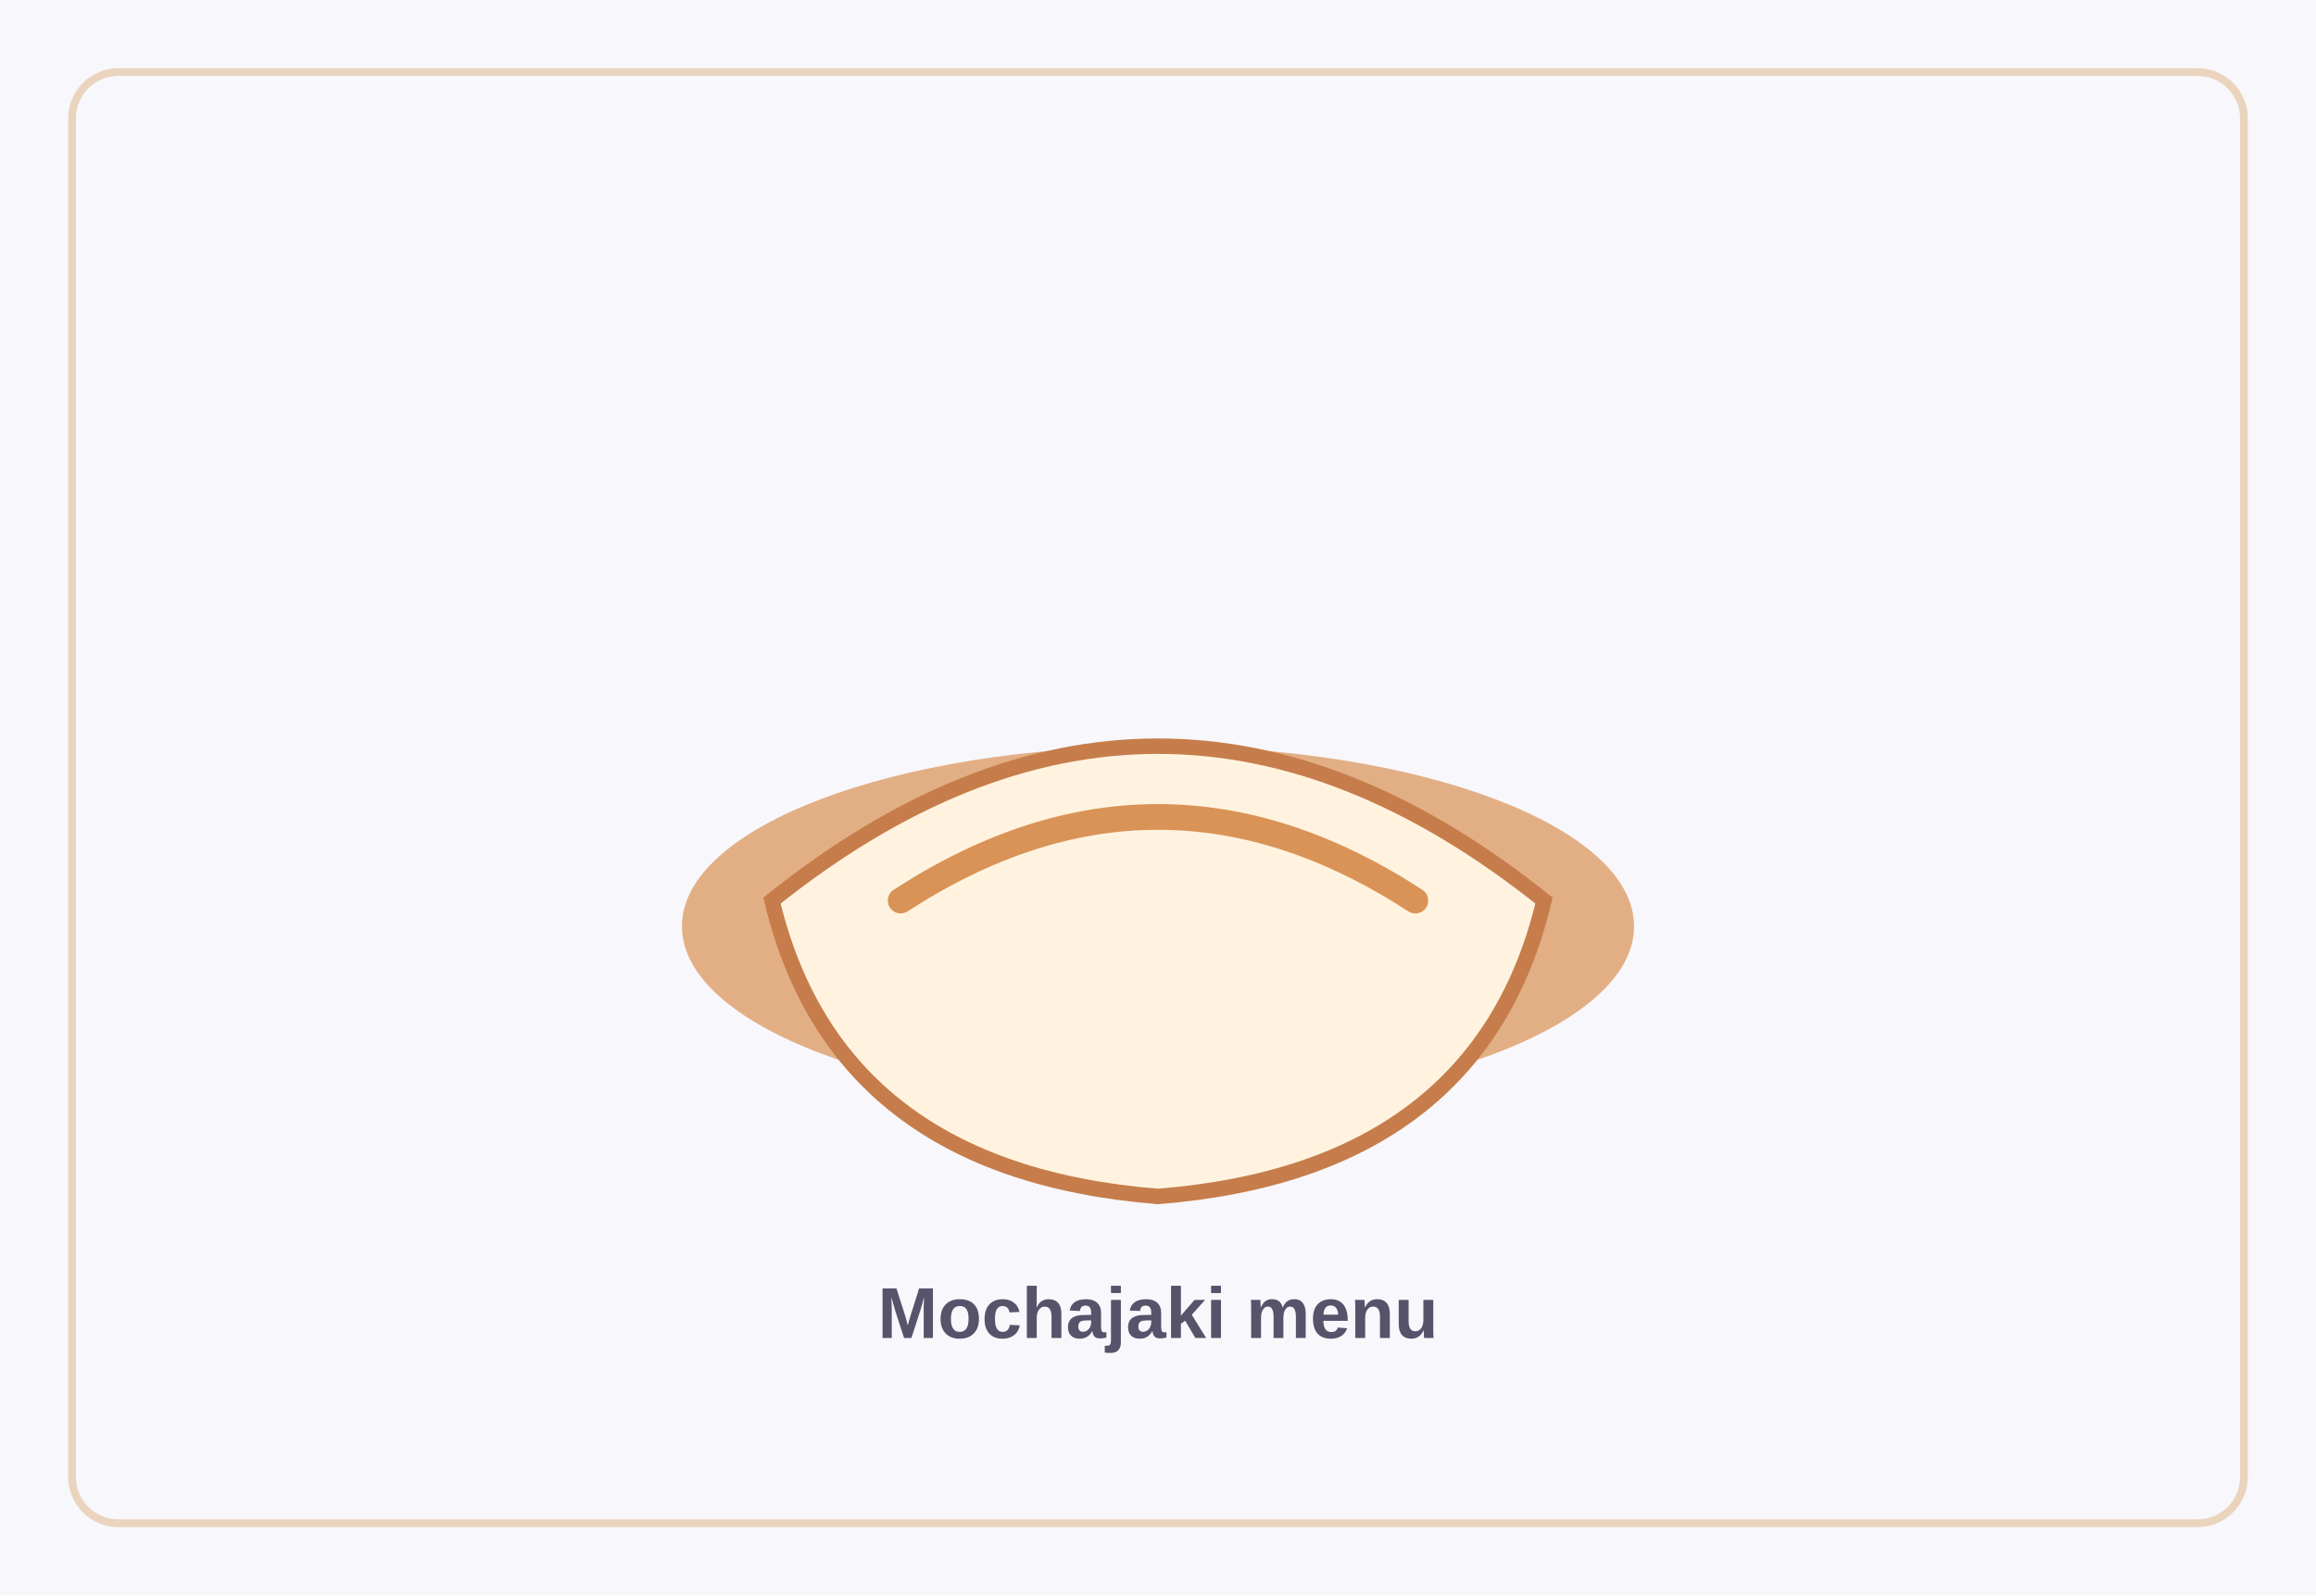
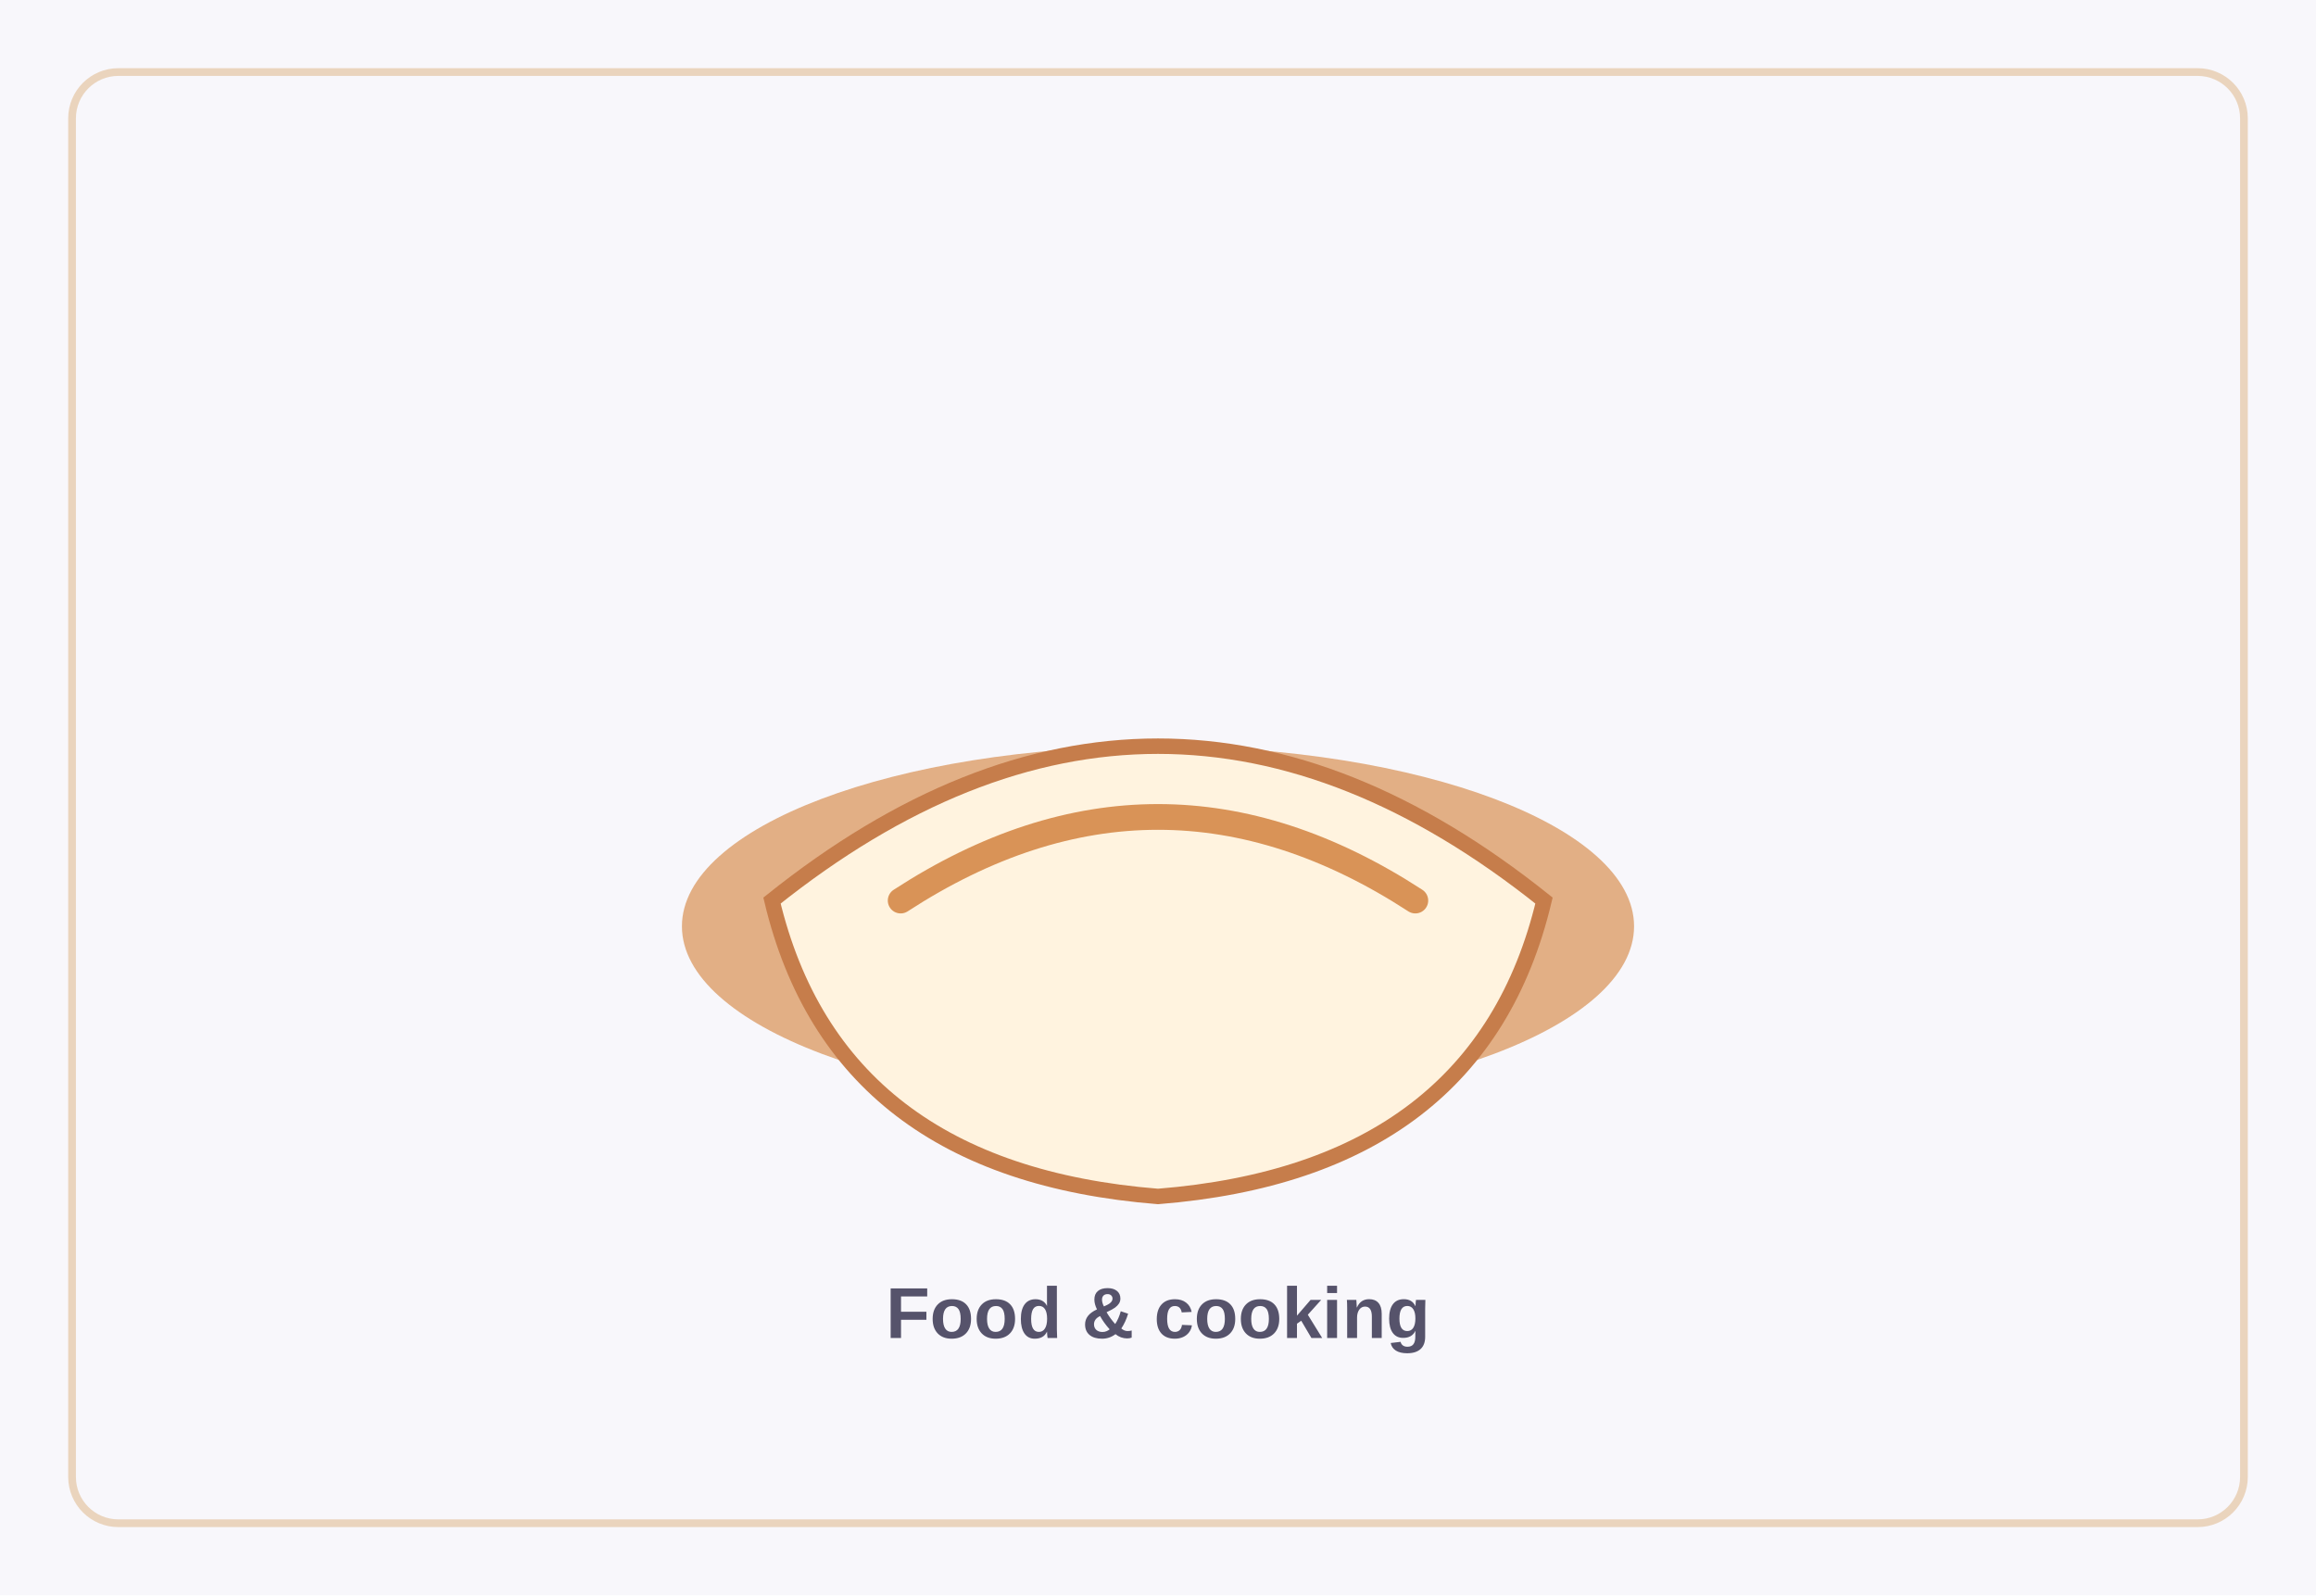
- <svg xmlns="http://www.w3.org/2000/svg" width="900" height="620" viewBox="0 0 900 620" role="img" aria-label="Mochajaki food illustration">
+ <svg xmlns="http://www.w3.org/2000/svg" width="900" height="620" viewBox="0 0 900 620" role="img" aria-label="Photo slot: food or cooking">
  <rect width="900" height="620" fill="#f8f7fb" />
  <rect x="28" y="28" width="844" height="564" rx="18" fill="none" stroke="#ead4bd" stroke-width="3" />
  <ellipse cx="450" cy="360" rx="185" ry="70" fill="#d99357" opacity=".72" />
  <path d="M300 350 Q450 230 600 350 Q575 455 450 465 Q325 455 300 350Z" fill="#fff3df" stroke="#c67d4b" stroke-width="6" />
  <path d="M350 350 Q450 285 550 350" fill="none" stroke="#d99357" stroke-width="10" stroke-linecap="round" />
-   <text x="450" y="520" text-anchor="middle" font-family="Arial, sans-serif" font-size="28" font-weight="600" fill="#56536b">Mochajaki menu</text>
+   <text x="450" y="520" text-anchor="middle" font-family="Arial, sans-serif" font-size="28" font-weight="600" fill="#56536b">Food &amp; cooking</text>
</svg>
